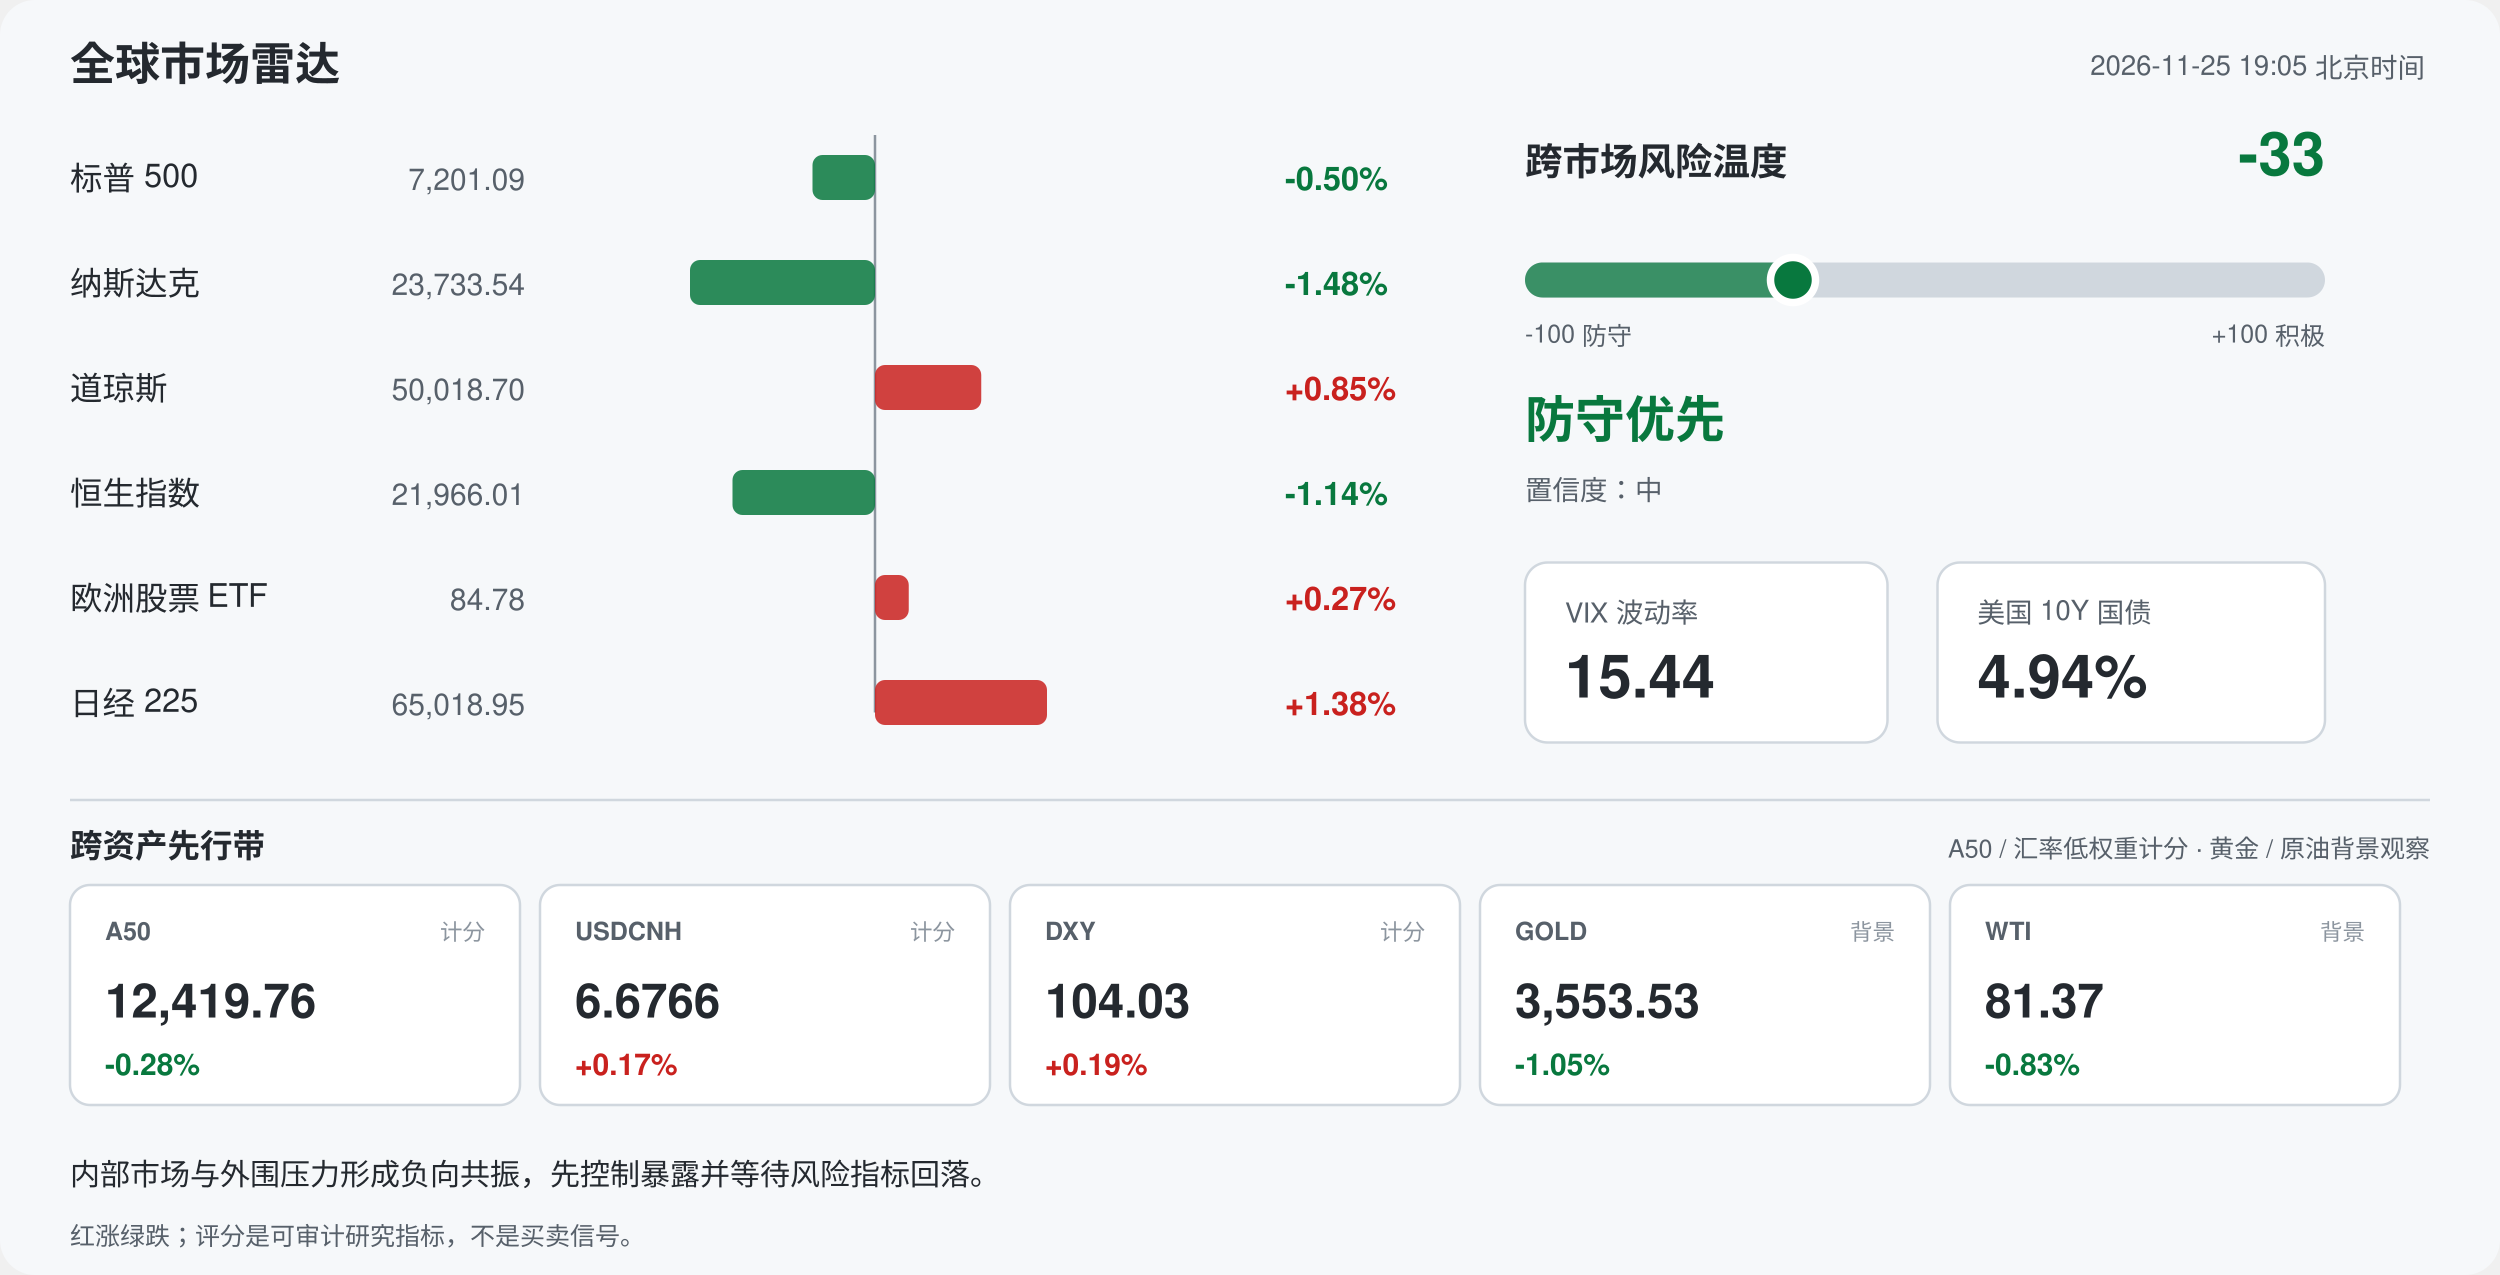
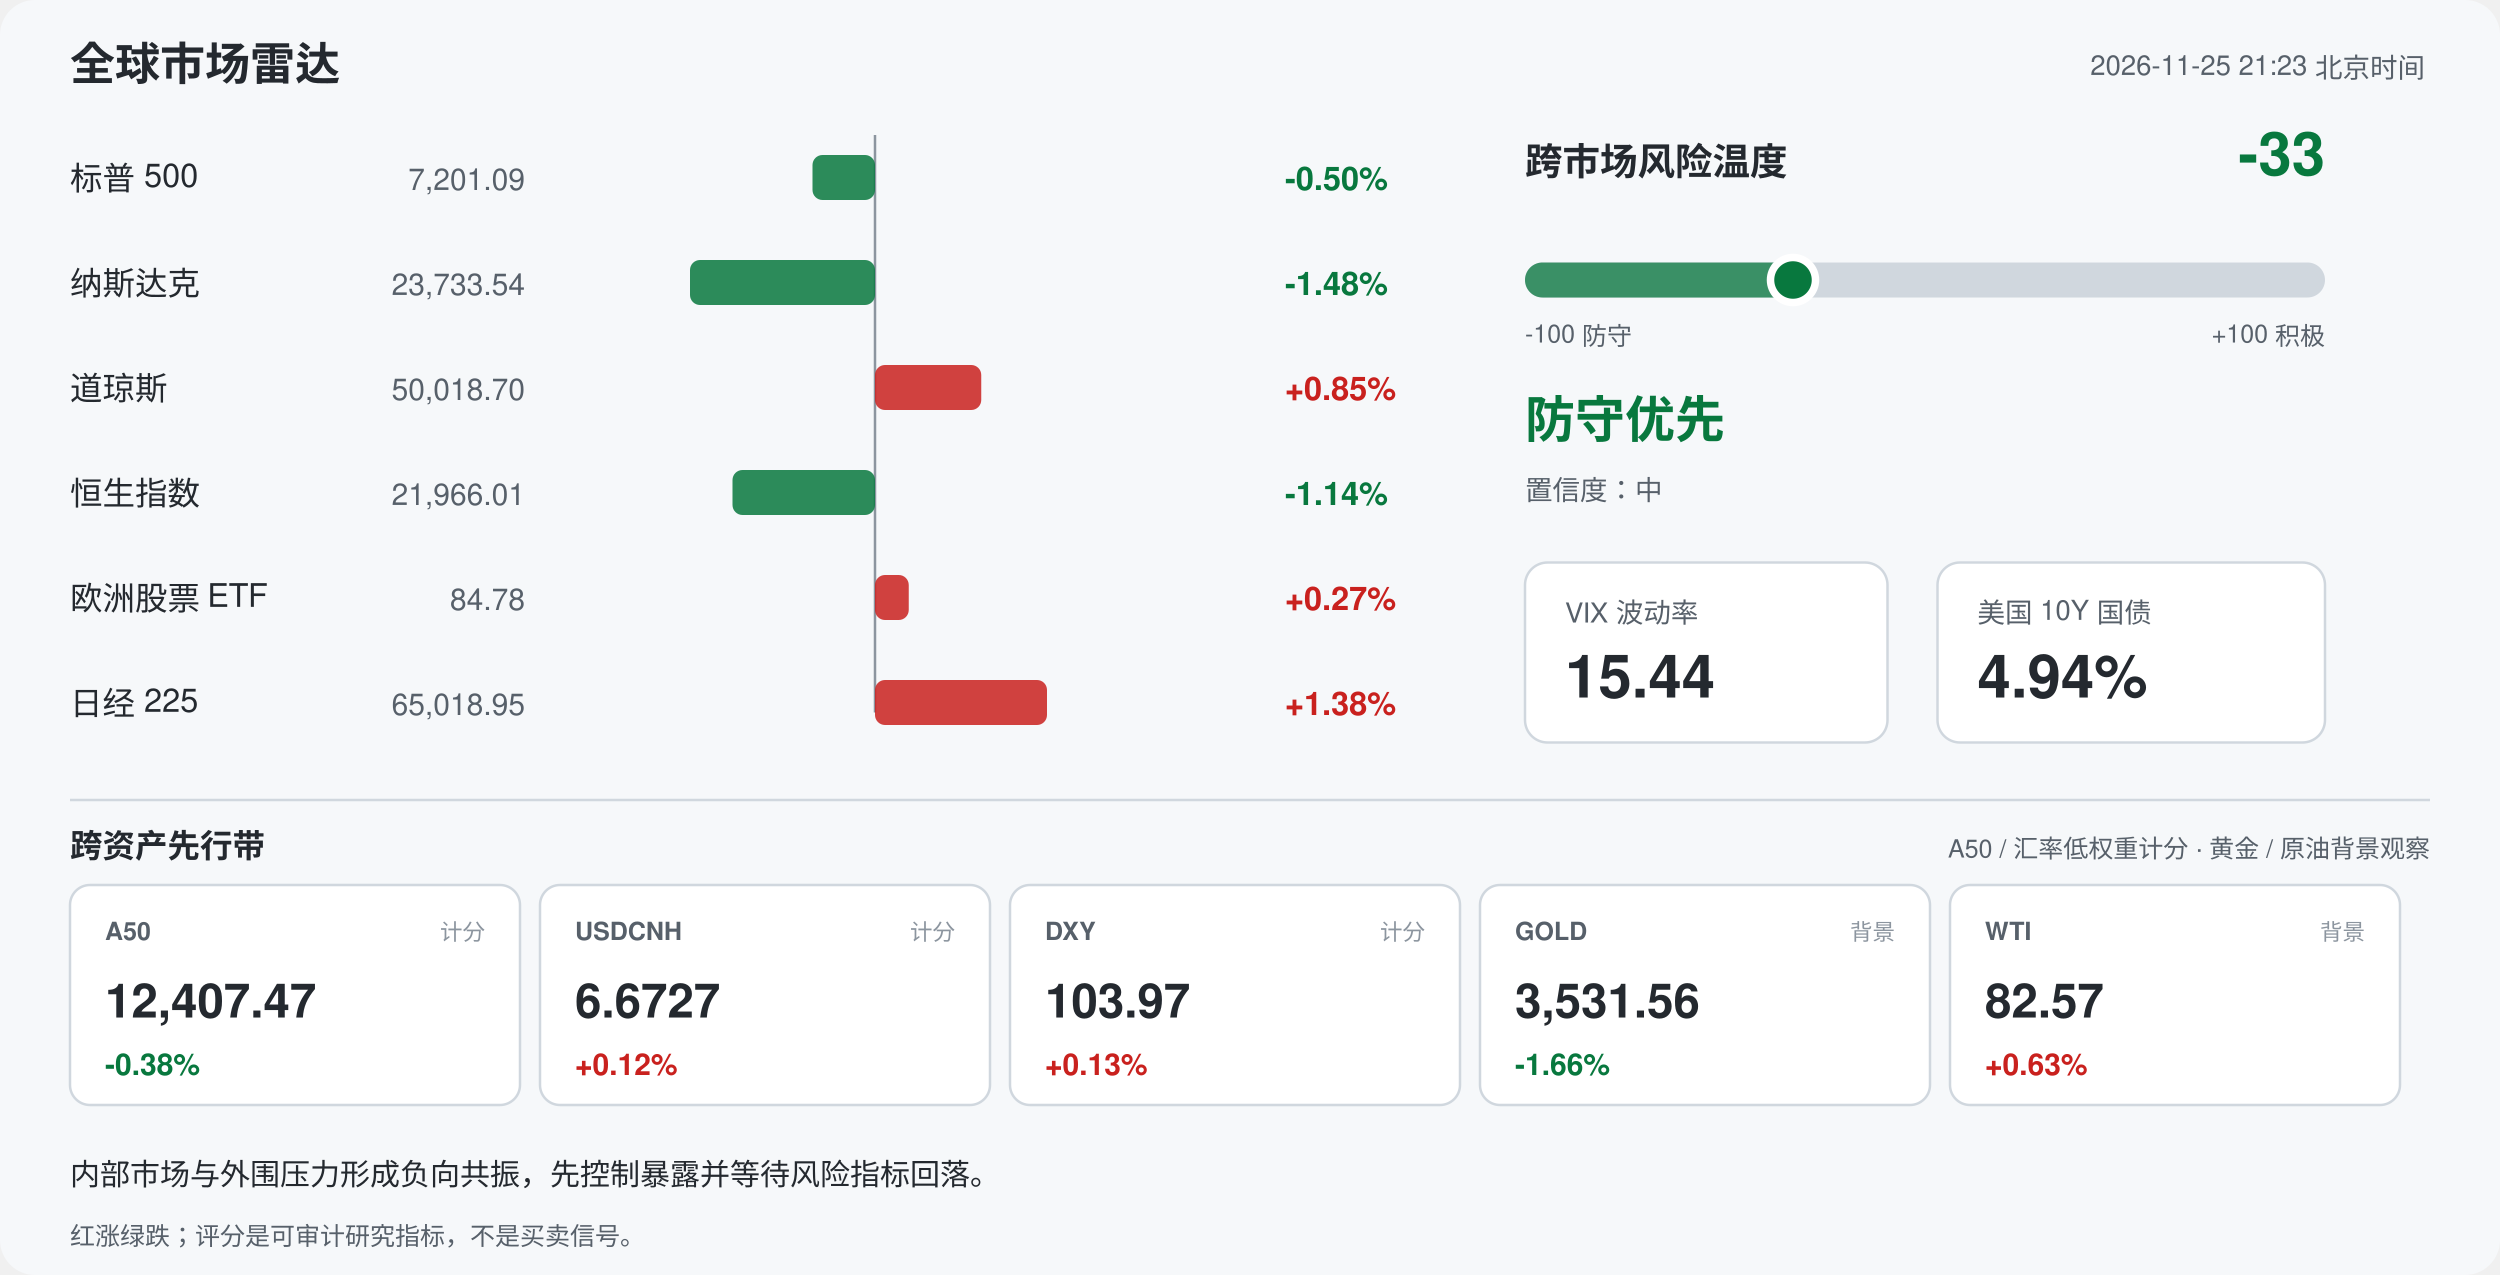
<svg xmlns="http://www.w3.org/2000/svg" width="1000" height="510" viewBox="0 0 1000 510" font-family="-apple-system,Segoe UI,Helvetica,Arial,sans-serif">
  <rect width="1000" height="510" rx="14" fill="#f6f8fa" />
  <text x="28" y="32" font-size="18" font-weight="700" fill="#24292f">全球市场雷达</text>
-   <text x="970" y="30" font-size="11" fill="#57606a" text-anchor="end">2026-11-25 19:05 北京时间</text>
+   <text x="970" y="30" font-size="11" fill="#57606a" text-anchor="end">2026-11-25 21:23 北京时间</text>
  <line x1="350" y1="54" x2="350" y2="285" stroke="#8c959f" stroke-width="1" />
  <text x="28" y="76" font-size="13" fill="#24292f">标普 500</text>
  <text x="210" y="76" font-size="12" fill="#57606a" text-anchor="end">7,201.09</text>
  <rect x="325.0" y="62" width="25.0" height="18" rx="4" fill="#08783e" opacity="0.85" />
  <text x="514" y="76" font-size="13" font-weight="600" fill="#08783e">-0.50%</text>
  <text x="28" y="118" font-size="13" fill="#24292f">纳斯达克</text>
  <text x="210" y="118" font-size="12" fill="#57606a" text-anchor="end">23,733.54</text>
  <rect x="276.0" y="104" width="74.0" height="18" rx="4" fill="#08783e" opacity="0.85" />
  <text x="514" y="118" font-size="13" font-weight="600" fill="#08783e">-1.48%</text>
  <text x="28" y="160" font-size="13" fill="#24292f">道琼斯</text>
  <text x="210" y="160" font-size="12" fill="#57606a" text-anchor="end">50,018.70</text>
  <rect x="350.0" y="146" width="42.5" height="18" rx="4" fill="#c9211e" opacity="0.85" />
  <text x="514" y="160" font-size="13" font-weight="600" fill="#c9211e">+0.85%</text>
  <text x="28" y="202" font-size="13" fill="#24292f">恒生指数</text>
  <text x="210" y="202" font-size="12" fill="#57606a" text-anchor="end">21,966.01</text>
  <rect x="293.0" y="188" width="57.0" height="18" rx="4" fill="#08783e" opacity="0.85" />
  <text x="514" y="202" font-size="13" font-weight="600" fill="#08783e">-1.14%</text>
  <text x="28" y="244" font-size="13" fill="#24292f">欧洲股票 ETF</text>
  <text x="210" y="244" font-size="12" fill="#57606a" text-anchor="end">84.78</text>
  <rect x="350.0" y="230" width="13.5" height="18" rx="4" fill="#c9211e" opacity="0.85" />
  <text x="514" y="244" font-size="13" font-weight="600" fill="#c9211e">+0.27%</text>
  <text x="28" y="286" font-size="13" fill="#24292f">日经 225</text>
  <text x="210" y="286" font-size="12" fill="#57606a" text-anchor="end">65,018.95</text>
  <rect x="350.0" y="272" width="68.8" height="18" rx="4" fill="#c9211e" opacity="0.85" />
  <text x="514" y="286" font-size="13" font-weight="600" fill="#c9211e">+1.38%</text>
  <text x="610" y="70" font-size="15" font-weight="700" fill="#24292f">跨市场风险温度</text>
  <text x="930" y="70" font-size="24" font-weight="700" fill="#08783e" text-anchor="end">-33</text>
  <rect x="610" y="105" width="320" height="14" rx="7" fill="#d0d7de" />
  <rect x="610" y="105" width="107.2" height="14" rx="7" fill="#08783e" opacity="0.75" />
  <circle cx="717.2" cy="112" r="9" fill="#08783e" stroke="#ffffff" stroke-width="3" />
  <text x="610" y="137" font-size="10" fill="#57606a">-100 防守</text>
  <text x="930" y="137" font-size="10" fill="#57606a" text-anchor="end">+100 积极</text>
  <text x="610" y="175" font-size="20" font-weight="700" fill="#08783e">防守优先</text>
  <text x="610" y="200" font-size="11" fill="#57606a">置信度：中</text>
  <rect x="610" y="225" width="145" height="72" rx="9" fill="#ffffff" stroke="#d0d7de" />
  <text x="626" y="249" font-size="11" fill="#57606a">VIX 波动率</text>
  <text x="626" y="279" font-size="24" font-weight="700" fill="#24292f">15.44</text>
  <rect x="775" y="225" width="155" height="72" rx="9" fill="#ffffff" stroke="#d0d7de" />
  <text x="791" y="249" font-size="11" fill="#57606a">美国 10Y 国债</text>
  <text x="791" y="279" font-size="24" font-weight="700" fill="#24292f">4.94%</text>
  <line x1="28" y1="320" x2="972" y2="320" stroke="#d0d7de" />
  <text x="28" y="343" font-size="13" font-weight="700" fill="#24292f">跨资产先行带</text>
  <text x="972" y="343" font-size="10" fill="#57606a" text-anchor="end">A50 / 汇率低权重计分 · 黄金 / 原油背景观察</text>
  <rect x="28" y="354" width="180" height="88" rx="8" fill="#ffffff" stroke="#d0d7de" />
  <text x="42" y="376" font-size="10" font-weight="700" fill="#57606a">A50</text>
  <text x="194" y="376" font-size="9" fill="#8c959f" text-anchor="end">计分</text>
-   <text x="42" y="407" font-size="19" font-weight="700" fill="#24292f">12,419.76</text>
-   <text x="42" y="430" font-size="12" font-weight="700" fill="#08783e">-0.28%</text>
+   <text x="42" y="407" font-size="19" font-weight="700" fill="#24292f">12,407.47</text>
+   <text x="42" y="430" font-size="12" font-weight="700" fill="#08783e">-0.38%</text>
  <rect x="216" y="354" width="180" height="88" rx="8" fill="#ffffff" stroke="#d0d7de" />
  <text x="230" y="376" font-size="10" font-weight="700" fill="#57606a">USDCNH</text>
  <text x="382" y="376" font-size="9" fill="#8c959f" text-anchor="end">计分</text>
-   <text x="230" y="407" font-size="19" font-weight="700" fill="#24292f">6.6766</text>
-   <text x="230" y="430" font-size="12" font-weight="700" fill="#c9211e">+0.17%</text>
+   <text x="230" y="407" font-size="19" font-weight="700" fill="#24292f">6.6727</text>
+   <text x="230" y="430" font-size="12" font-weight="700" fill="#c9211e">+0.12%</text>
  <rect x="404" y="354" width="180" height="88" rx="8" fill="#ffffff" stroke="#d0d7de" />
  <text x="418" y="376" font-size="10" font-weight="700" fill="#57606a">DXY</text>
  <text x="570" y="376" font-size="9" fill="#8c959f" text-anchor="end">计分</text>
-   <text x="418" y="407" font-size="19" font-weight="700" fill="#24292f">104.03</text>
-   <text x="418" y="430" font-size="12" font-weight="700" fill="#c9211e">+0.19%</text>
+   <text x="418" y="407" font-size="19" font-weight="700" fill="#24292f">103.97</text>
+   <text x="418" y="430" font-size="12" font-weight="700" fill="#c9211e">+0.13%</text>
  <rect x="592" y="354" width="180" height="88" rx="8" fill="#ffffff" stroke="#d0d7de" />
  <text x="606" y="376" font-size="10" font-weight="700" fill="#57606a">GOLD</text>
  <text x="758" y="376" font-size="9" fill="#8c959f" text-anchor="end">背景</text>
-   <text x="606" y="407" font-size="19" font-weight="700" fill="#24292f">3,553.53</text>
-   <text x="606" y="430" font-size="12" font-weight="700" fill="#08783e">-1.05%</text>
+   <text x="606" y="407" font-size="19" font-weight="700" fill="#24292f">3,531.56</text>
+   <text x="606" y="430" font-size="12" font-weight="700" fill="#08783e">-1.66%</text>
  <rect x="780" y="354" width="180" height="88" rx="8" fill="#ffffff" stroke="#d0d7de" />
  <text x="794" y="376" font-size="10" font-weight="700" fill="#57606a">WTI</text>
  <text x="946" y="376" font-size="9" fill="#8c959f" text-anchor="end">背景</text>
-   <text x="794" y="407" font-size="19" font-weight="700" fill="#24292f">81.37</text>
-   <text x="794" y="430" font-size="12" font-weight="700" fill="#08783e">-0.83%</text>
+   <text x="794" y="407" font-size="19" font-weight="700" fill="#24292f">82.57</text>
+   <text x="794" y="430" font-size="12" font-weight="700" fill="#c9211e">+0.63%</text>
  <text x="28" y="474" font-size="12" fill="#24292f">内部市场与外围压力形成负向共振，先控制暴露并等待风险指标回落。</text>
  <text x="28" y="498" font-size="10" fill="#57606a">红涨绿跌；评分是可审计研究指标，不是买卖信号。</text>
</svg>
